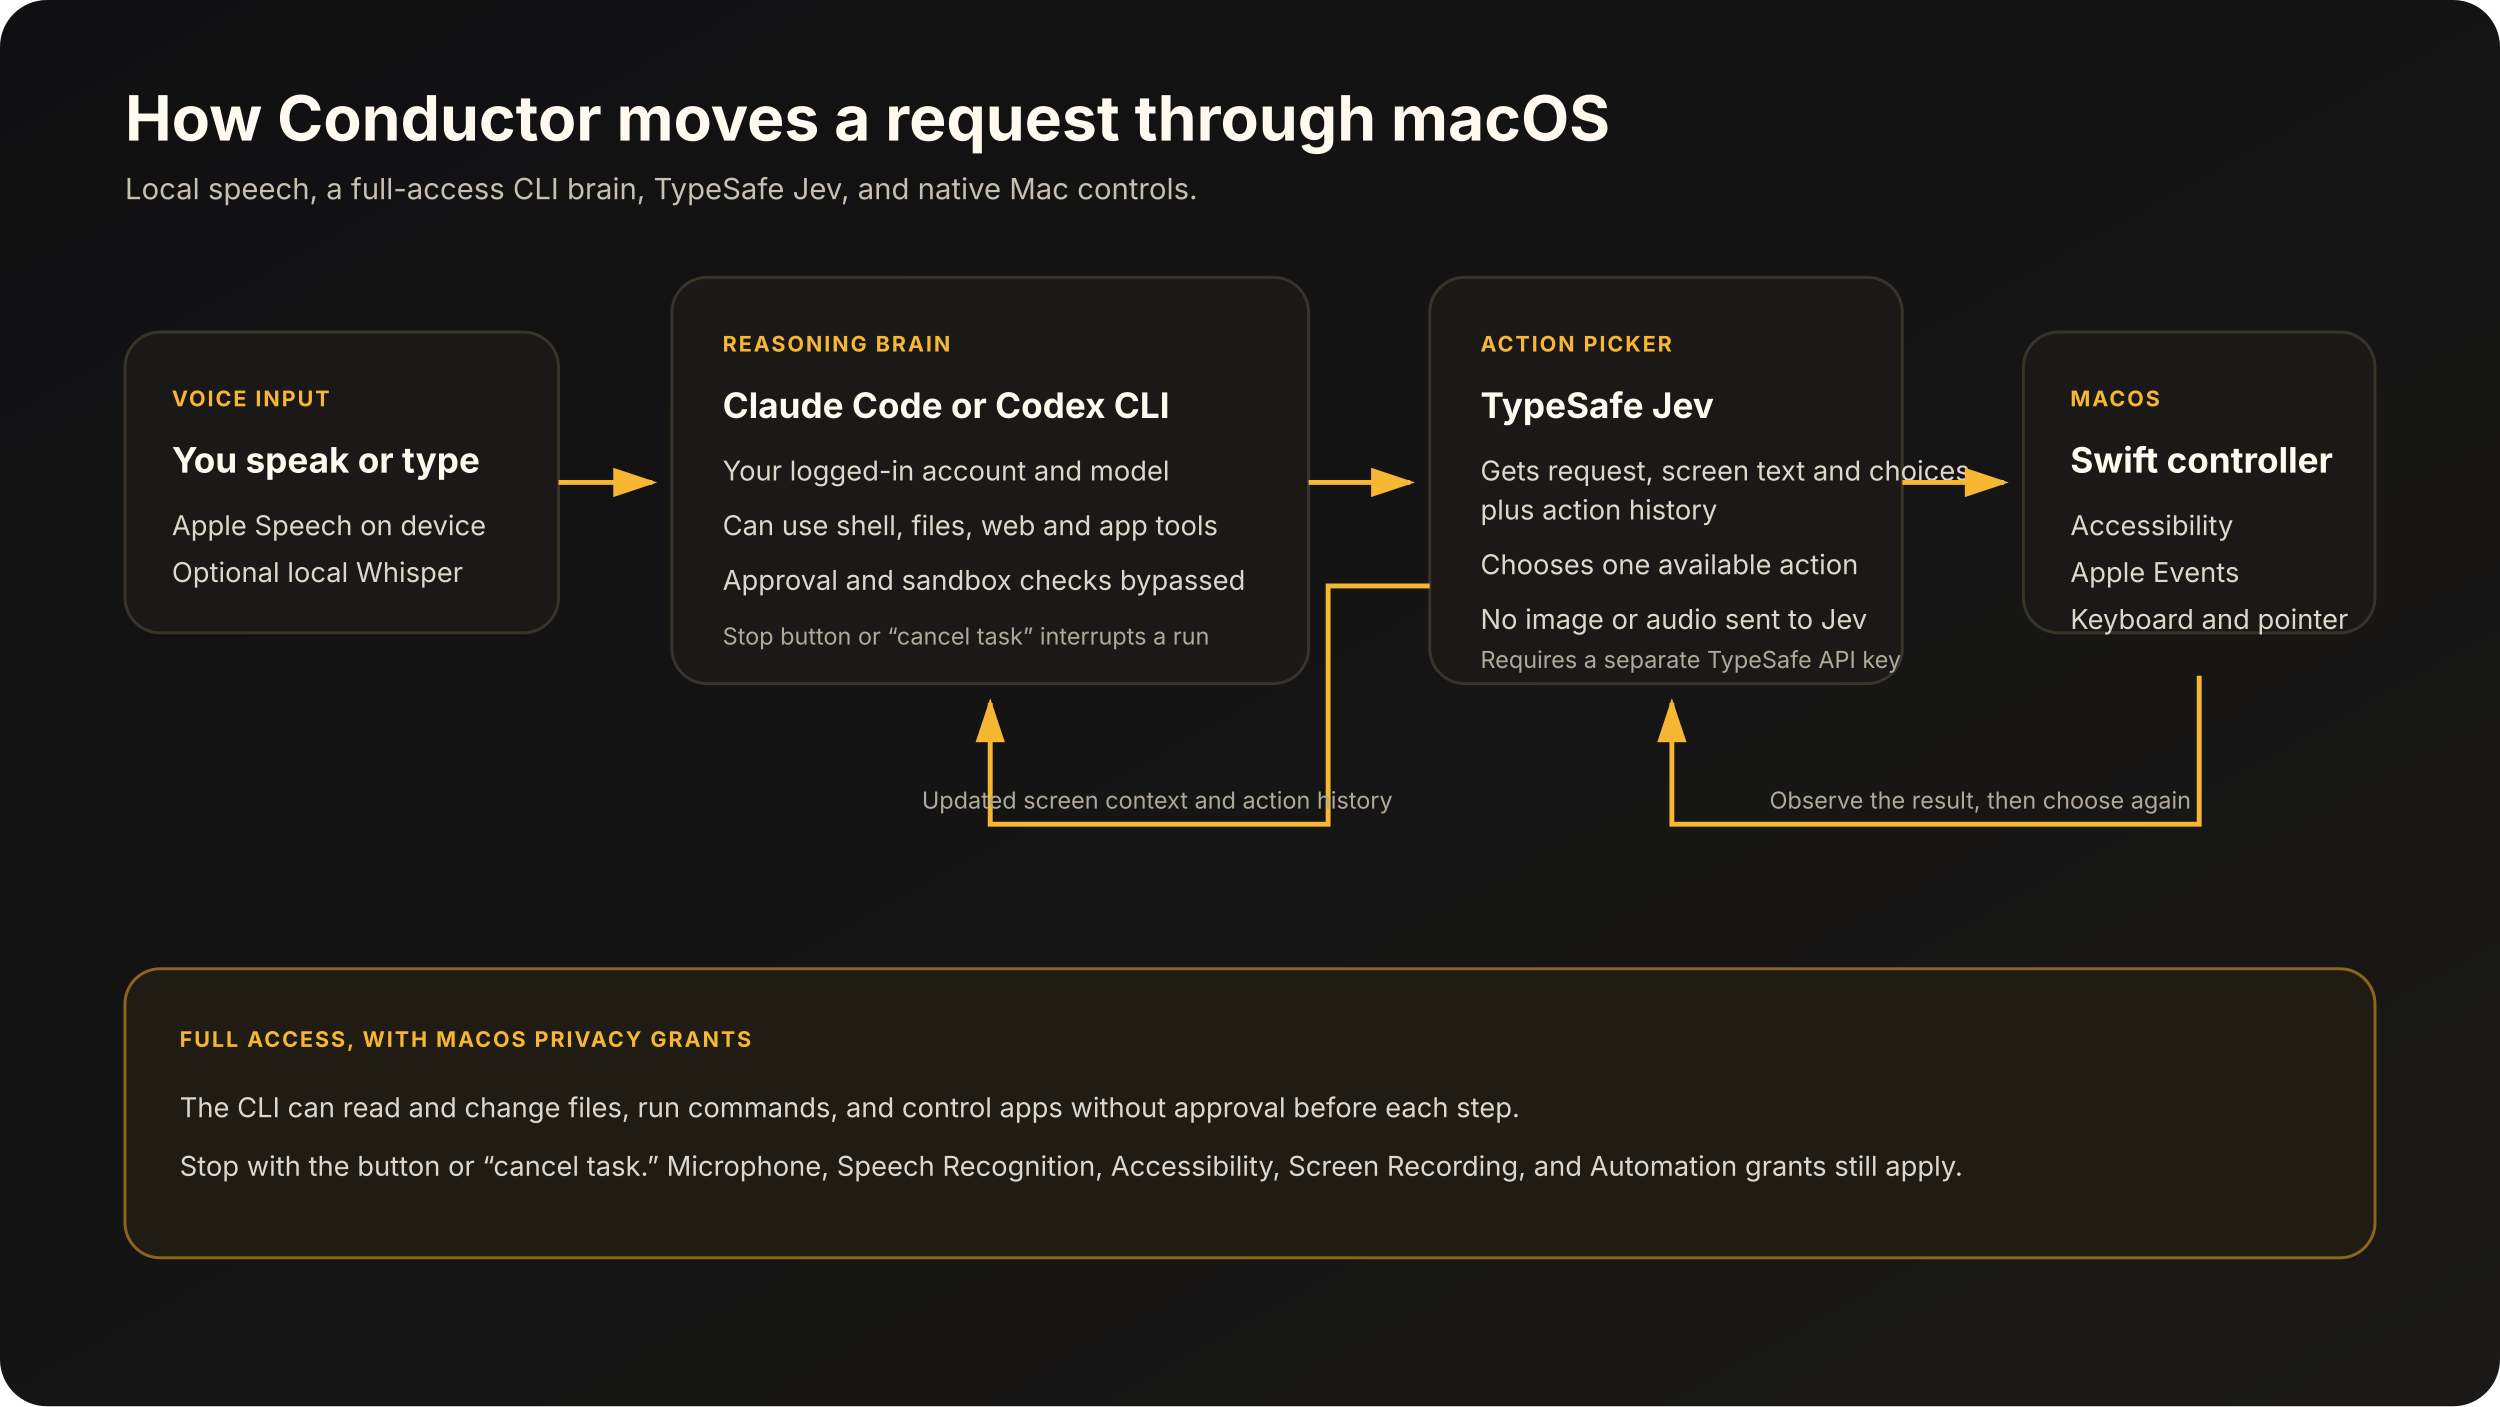
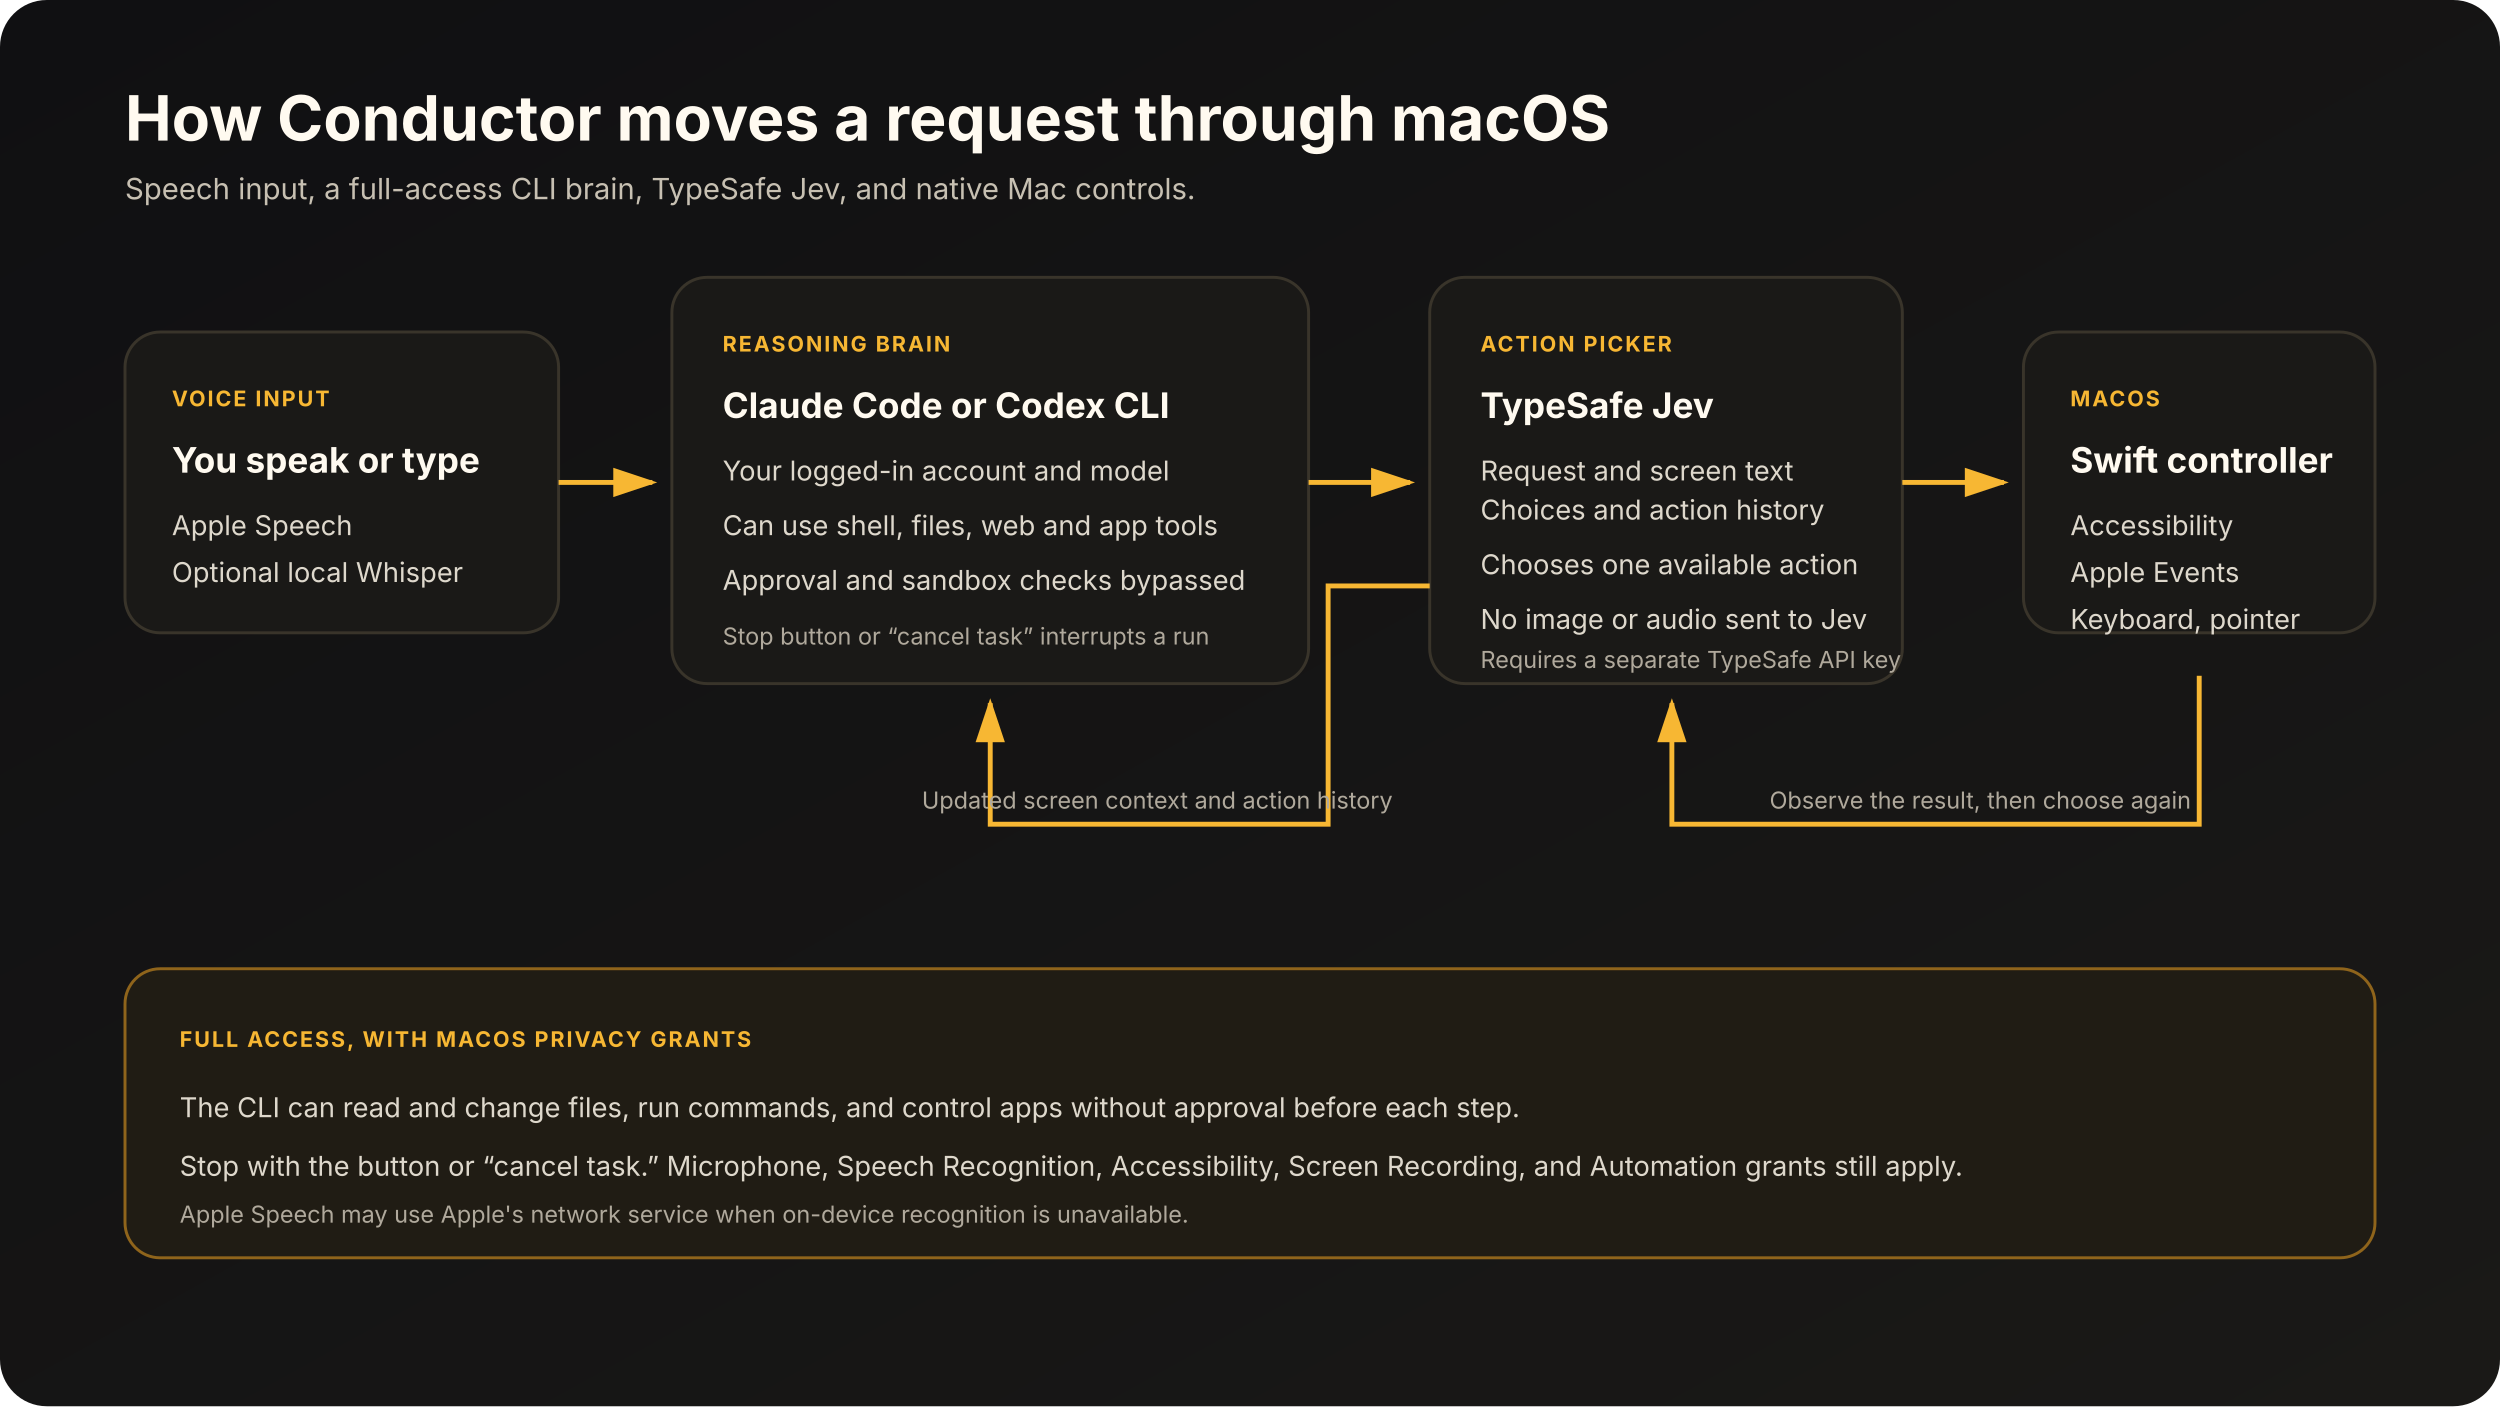
<svg xmlns="http://www.w3.org/2000/svg" viewBox="0 0 1280 720" role="img" aria-labelledby="title desc">
  <defs>
    <linearGradient id="bg" x2="1" y2="1">
      <stop stop-color="#101012" />
      <stop offset="1" stop-color="#1a1917" />
    </linearGradient>
    <linearGradient id="amber" x2="1">
      <stop stop-color="#f4a900" />
      <stop offset="1" stop-color="#ffd36a" />
    </linearGradient>
    <marker id="arrow-amber" markerWidth="10" markerHeight="10" refX="8" refY="3" orient="auto">
      <path d="M0 0v6l9-3z" fill="#f7b733" />
    </marker>
    <style>
      .title{font:700 32px -apple-system,BlinkMacSystemFont,"Segoe UI",sans-serif;fill:#fffaf0}
      .sub{font:15px -apple-system,BlinkMacSystemFont,"Segoe UI",sans-serif;fill:#c7c0b2}
      .head{font:700 18px -apple-system,BlinkMacSystemFont,"Segoe UI",sans-serif;fill:#fffaf0}
      .body{font:14px -apple-system,BlinkMacSystemFont,"Segoe UI",sans-serif;fill:#ded8cc}
      .small{font:12px -apple-system,BlinkMacSystemFont,"Segoe UI",sans-serif;fill:#b0a99c}
      .chip{font:700 11px -apple-system,BlinkMacSystemFont,"Segoe UI",sans-serif;letter-spacing:1px}
      .card{fill:#1a1917;stroke:#39342a;stroke-width:1.5}
      .flow{fill:none;stroke:#f7b733;stroke-width:2.5;marker-end:url(#arrow-amber)}
    </style>
  </defs>
  <rect width="1280" height="720" rx="24" fill="url(#bg)" />
  <text x="64" y="72" class="title">How Conductor moves a request through macOS</text>
-   <text x="64" y="102" class="sub">Local speech, a full-access CLI brain, TypeSafe Jev, and native Mac controls.</text>
+   <text x="64" y="102" class="sub">Speech input, a full-access CLI brain, TypeSafe Jev, and native Mac controls.</text>
  <rect x="64" y="170" width="222" height="154" rx="18" class="card" />
  <text x="88" y="208" class="chip" fill="#f7b733">VOICE INPUT</text>
  <text x="88" y="242" class="head">You speak or type</text>
-   <text x="88" y="274" class="body">Apple Speech on device</text>
+   <text x="88" y="274" class="body">Apple Speech</text>
  <text x="88" y="298" class="body">Optional local Whisper</text>
  <rect x="344" y="142" width="326" height="208" rx="18" class="card" />
  <text x="370" y="180" class="chip" fill="#f7b733">REASONING BRAIN</text>
  <text x="370" y="214" class="head">Claude Code or Codex CLI</text>
  <text x="370" y="246" class="body">Your logged-in account and model</text>
  <text x="370" y="274" class="body">Can use shell, files, web and app tools</text>
  <text x="370" y="302" class="body">Approval and sandbox checks bypassed</text>
  <text x="370" y="330" class="small">Stop button or “cancel task” interrupts a run</text>
  <rect x="732" y="142" width="242" height="208" rx="18" class="card" />
  <text x="758" y="180" class="chip" fill="#f7b733">ACTION PICKER</text>
  <text x="758" y="214" class="head">TypeSafe Jev</text>
-   <text x="758" y="246" class="body">Gets request, screen text and choices</text>
-   <text x="758" y="266" class="body">plus action history</text>
+   <text x="758" y="246" class="body">Request and screen text</text>
+   <text x="758" y="266" class="body">Choices and action history</text>
  <text x="758" y="294" class="body">Chooses one available action</text>
  <text x="758" y="322" class="body">No image or audio sent to Jev</text>
  <text x="758" y="342" class="small">Requires a separate TypeSafe API key</text>
  <rect x="1036" y="170" width="180" height="154" rx="18" class="card" />
  <text x="1060" y="208" class="chip" fill="#f7b733">MACOS</text>
  <text x="1060" y="242" class="head">Swift controller</text>
  <text x="1060" y="274" class="body">Accessibility</text>
  <text x="1060" y="298" class="body">Apple Events</text>
-   <text x="1060" y="322" class="body">Keyboard and pointer</text>
+   <text x="1060" y="322" class="body">Keyboard, pointer</text>
  <path d="M286 247H334" class="flow" />
  <path d="M974 247H1026" class="flow" />
  <path d="M670 247H722" class="flow" />
  <path d="M1126 346v76H856v-62" class="flow" />
  <text x="906" y="414" class="small">Observe the result, then choose again</text>
  <path d="M732 300H680v122H507v-62" class="flow" />
  <text x="472" y="414" class="small">Updated screen context and action history</text>
  <rect x="64" y="496" width="1152" height="148" rx="18" fill="#201c14" stroke="#8f641b" stroke-width="1.5" />
  <text x="92" y="536" class="chip" fill="#f7b733">FULL ACCESS, WITH MACOS PRIVACY GRANTS</text>
  <text x="92" y="572" class="body">The CLI can read and change files, run commands, and control apps without approval before each step.</text>
  <text x="92" y="602" class="body">Stop with the button or “cancel task.” Microphone, Speech Recognition, Accessibility, Screen Recording, and Automation grants still apply.</text>
+   <text x="92" y="626" class="small">Apple Speech may use Apple's network service when on-device recognition is unavailable.</text>
</svg>
